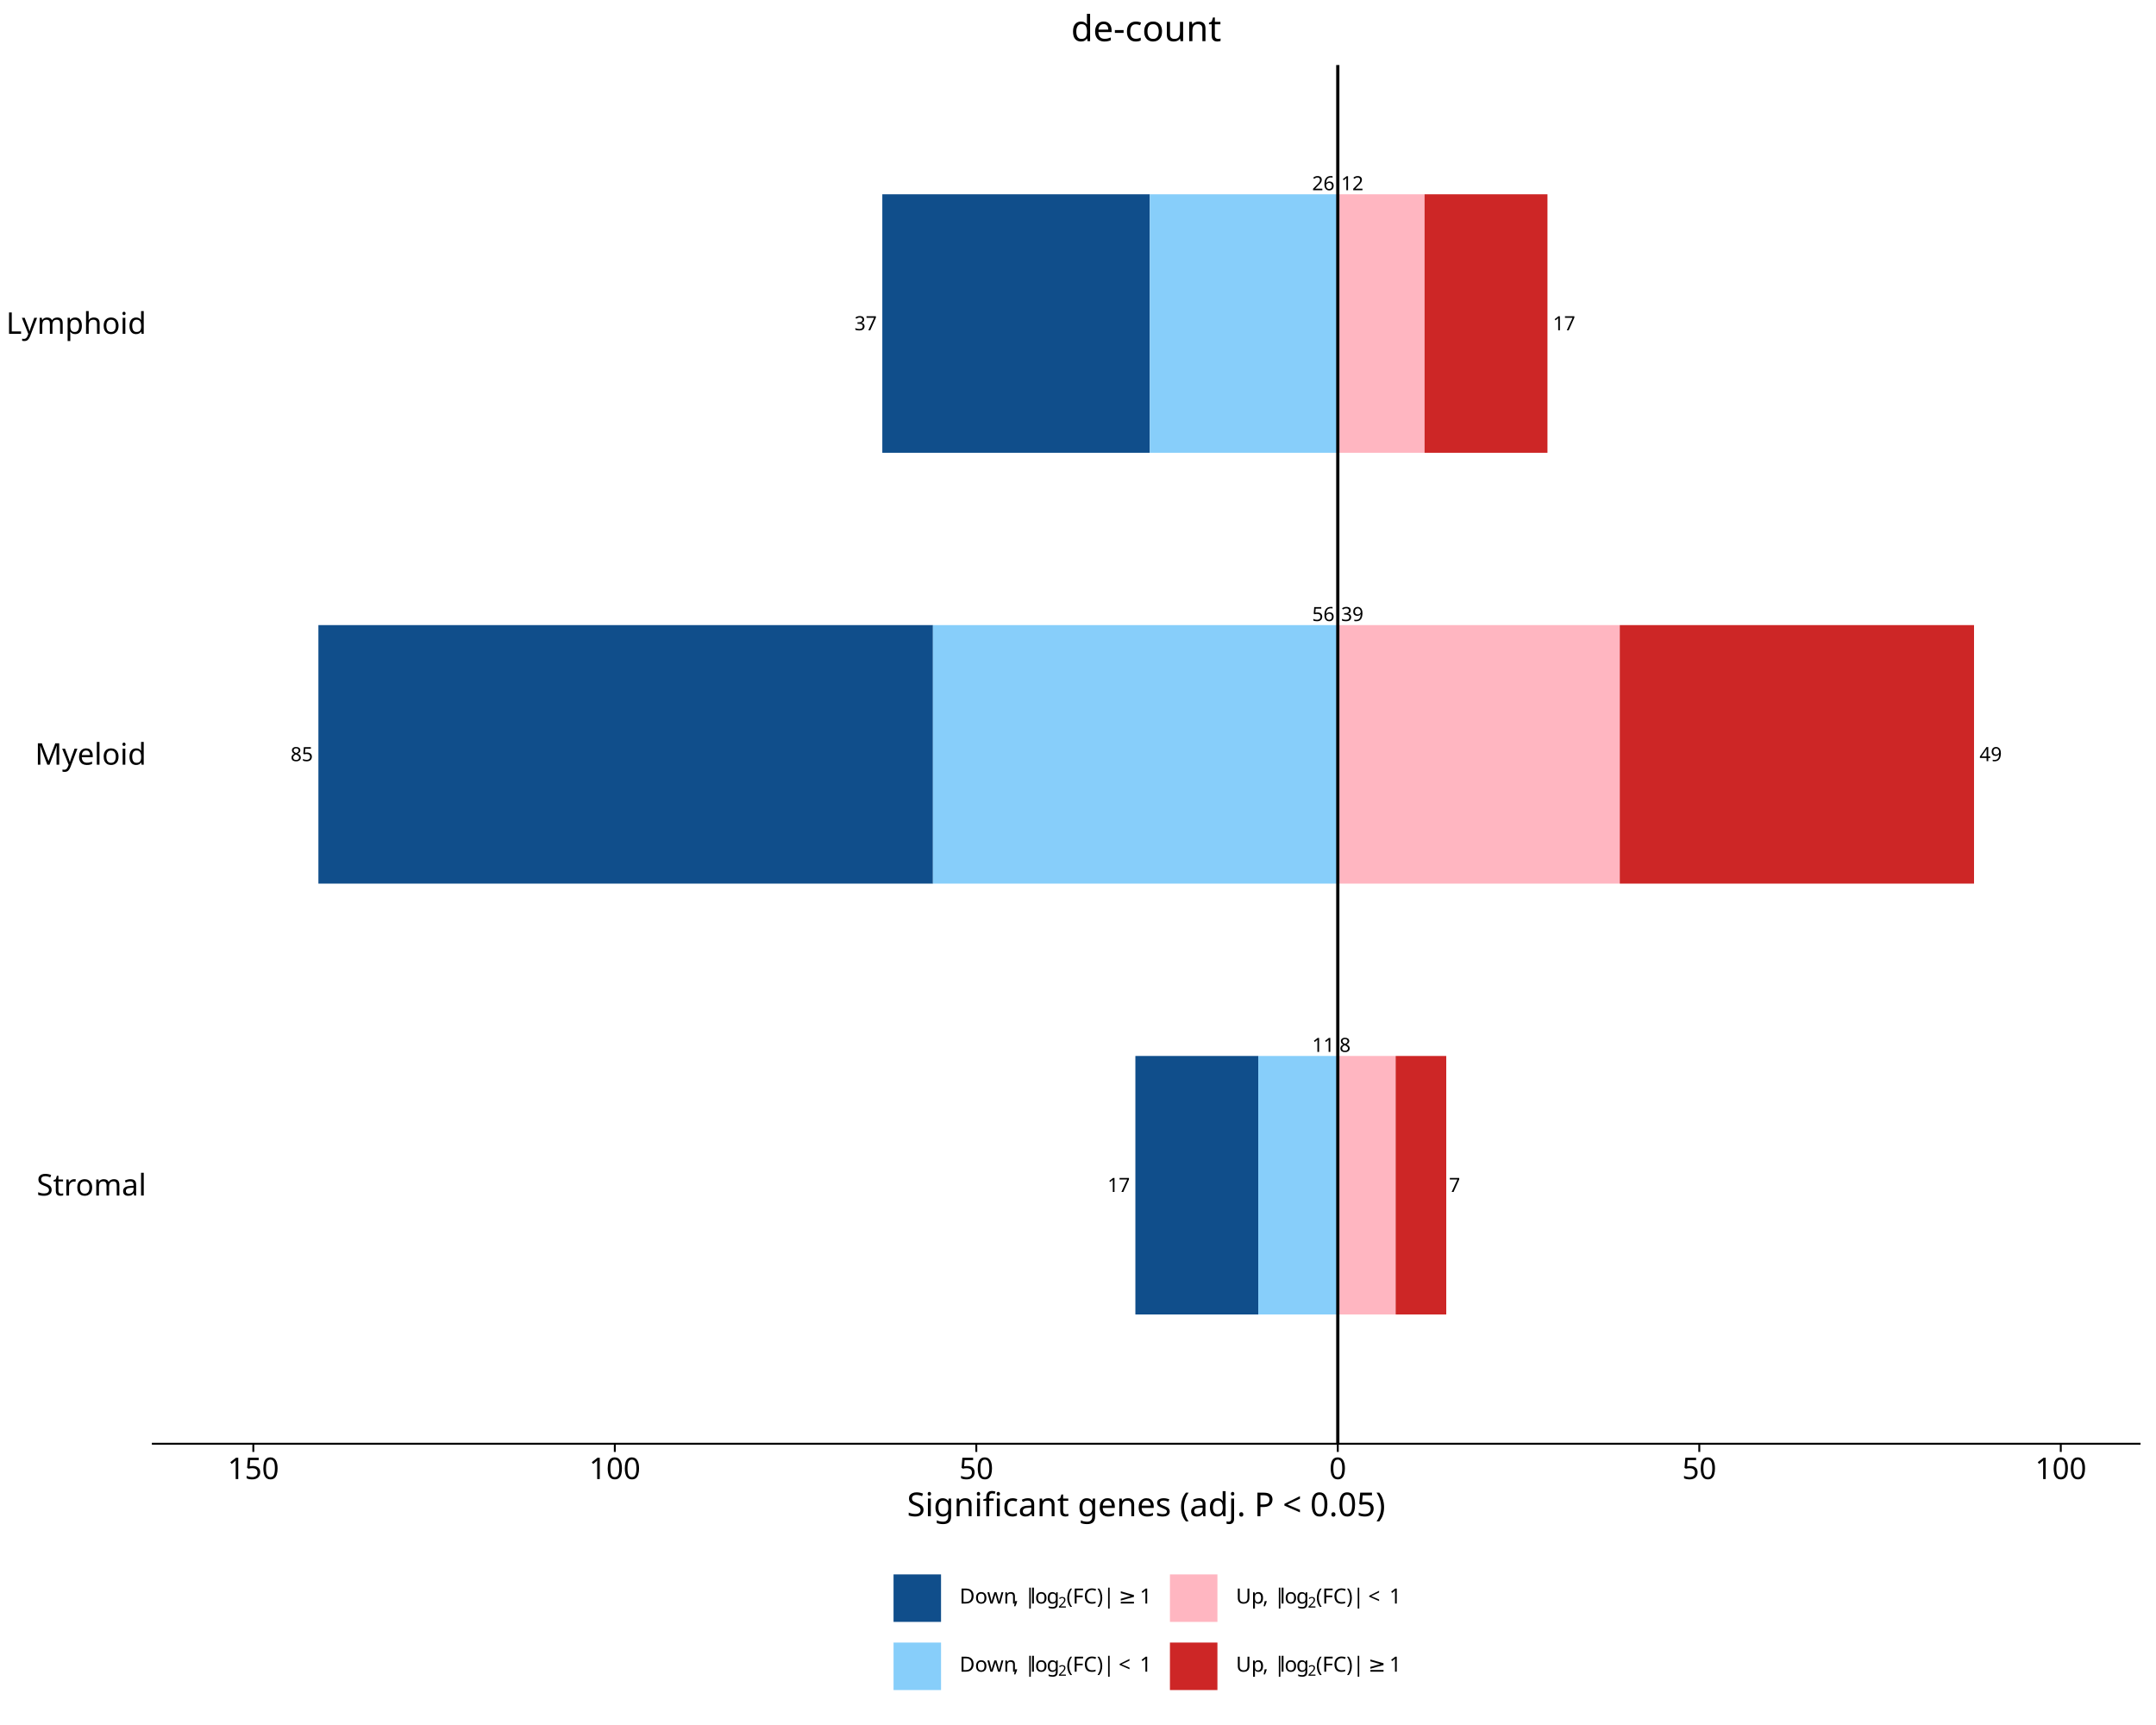
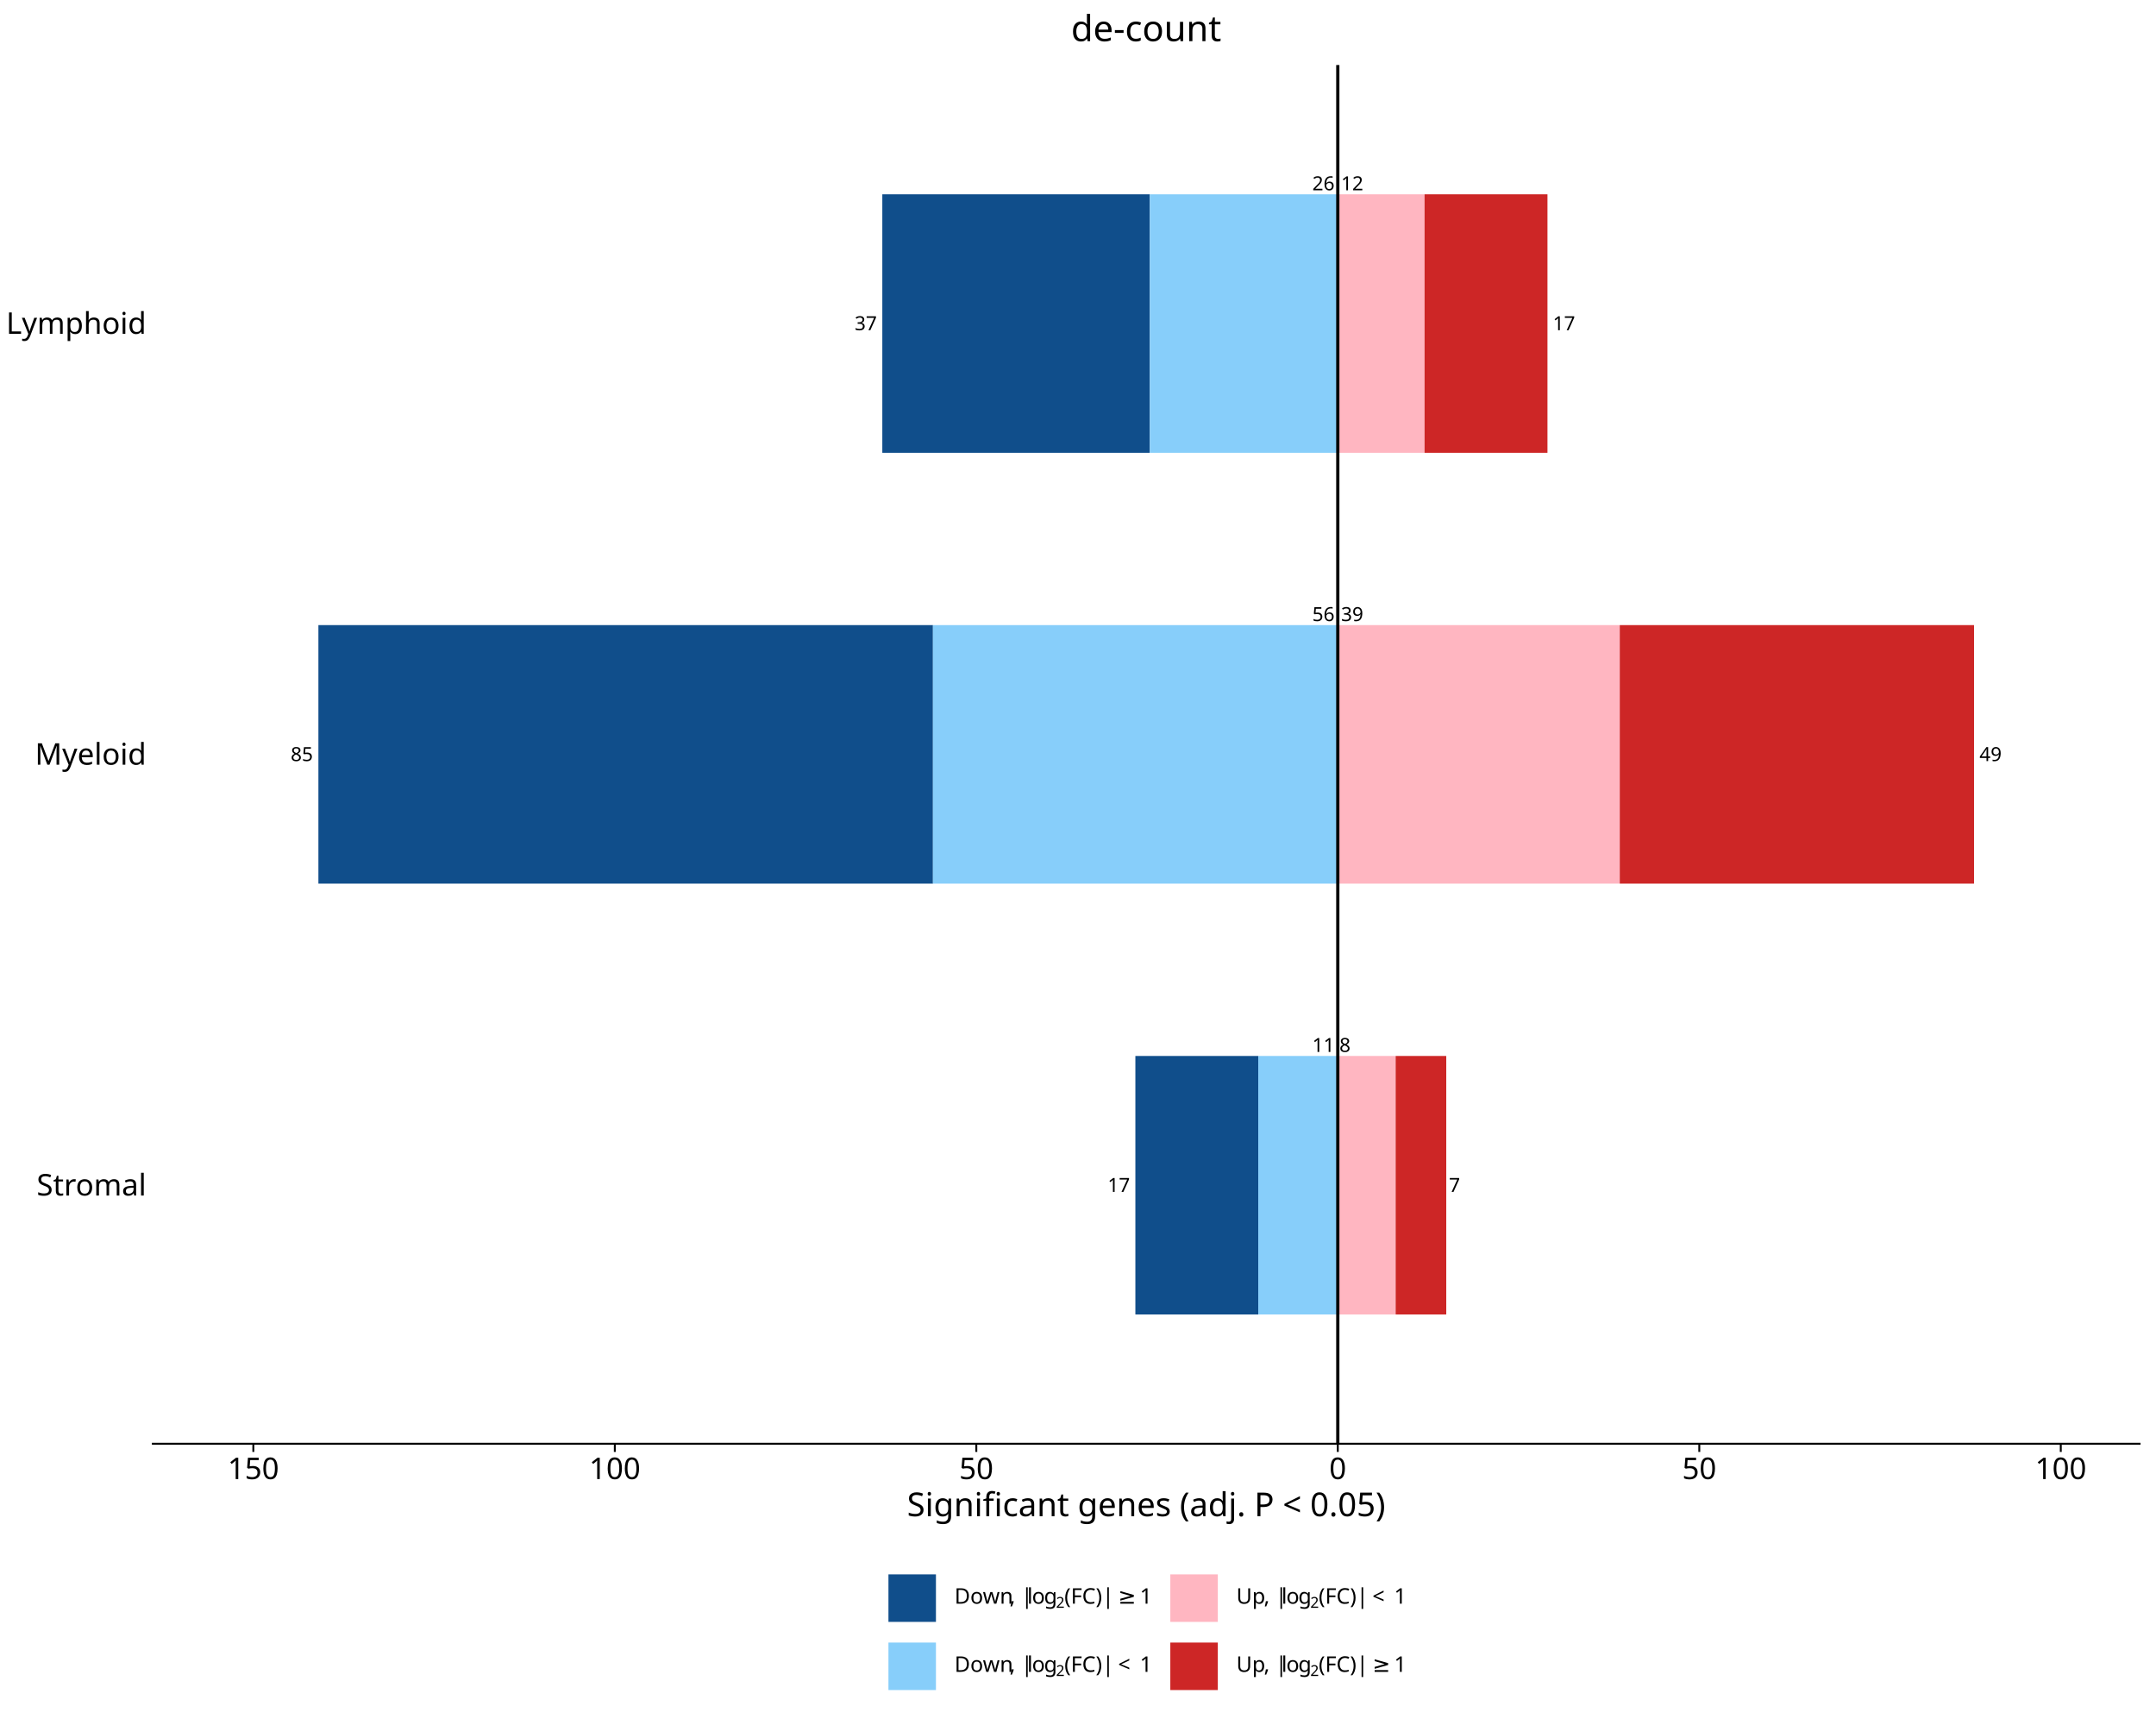
<svg xmlns="http://www.w3.org/2000/svg" class="svglite" data-engine-version="2.0" width="720.00pt" height="576.00pt" viewBox="0 0 720.00 576.00">
  <defs>
    <style type="text/css">
    .svglite line, .svglite polyline, .svglite polygon, .svglite path, .svglite rect, .svglite circle {
      fill: none;
      stroke: #000000;
      stroke-linecap: round;
      stroke-linejoin: round;
      stroke-miterlimit: 10.00;
    }
  </style>
  </defs>
  <rect width="100%" height="100%" style="stroke: none; fill: #FFFFFF;" />
  <defs>
    <clipPath id="cpMC4wMHw3MjAuMDB8MC4wMHw1NzYuMDA=">
      <rect x="0.00" y="0.00" width="720.00" height="576.00" />
    </clipPath>
  </defs>
  <g clip-path="url(#cpMC4wMHw3MjAuMDB8MC4wMHw1NzYuMDA=)">
    <rect x="0.00" y="0.00" width="720.00" height="576.00" style="stroke-width: 1.07; stroke: #FFFFFF; fill: #FFFFFF;" />
  </g>
  <defs>
    <clipPath id="cpNTEuMDR8NzE0LjUyfDIxLjcxfDQ4Mi4wOA==">
      <rect x="51.04" y="21.71" width="663.48" height="460.37" />
    </clipPath>
  </defs>
  <g clip-path="url(#cpNTEuMDR8NzE0LjUyfDIxLjcxfDQ4Mi4wOA==)">
    <rect x="51.04" y="21.71" width="663.48" height="460.37" style="stroke-width: 1.07; stroke: none; fill: #FFFFFF;" />
    <rect x="294.65" y="64.87" width="89.33" height="86.32" style="stroke-width: 1.07; stroke: none; stroke-linecap: butt; stroke-linejoin: miter; fill: #104E8B;" />
    <rect x="106.33" y="208.73" width="205.23" height="86.32" style="stroke-width: 1.07; stroke: none; stroke-linecap: butt; stroke-linejoin: miter; fill: #104E8B;" />
    <rect x="379.16" y="352.60" width="41.05" height="86.32" style="stroke-width: 1.07; stroke: none; stroke-linecap: butt; stroke-linejoin: miter; fill: #104E8B;" />
    <rect x="383.99" y="64.87" width="62.77" height="86.32" style="stroke-width: 1.07; stroke: none; stroke-linecap: butt; stroke-linejoin: miter; fill: #87CEFA;" />
    <rect x="311.55" y="208.73" width="135.21" height="86.32" style="stroke-width: 1.07; stroke: none; stroke-linecap: butt; stroke-linejoin: miter; fill: #87CEFA;" />
    <rect x="420.20" y="352.60" width="26.56" height="86.32" style="stroke-width: 1.07; stroke: none; stroke-linecap: butt; stroke-linejoin: miter; fill: #87CEFA;" />
    <rect x="446.76" y="64.87" width="28.97" height="86.32" style="stroke-width: 1.07; stroke: none; stroke-linecap: butt; stroke-linejoin: miter; fill: #FFB6C1;" />
    <rect x="446.76" y="208.73" width="94.16" height="86.32" style="stroke-width: 1.07; stroke: none; stroke-linecap: butt; stroke-linejoin: miter; fill: #FFB6C1;" />
    <rect x="446.76" y="352.60" width="19.32" height="86.32" style="stroke-width: 1.07; stroke: none; stroke-linecap: butt; stroke-linejoin: miter; fill: #FFB6C1;" />
    <rect x="475.73" y="64.87" width="41.05" height="86.32" style="stroke-width: 1.07; stroke: none; stroke-linecap: butt; stroke-linejoin: miter; fill: #CD2626;" />
    <rect x="540.92" y="208.73" width="118.31" height="86.32" style="stroke-width: 1.07; stroke: none; stroke-linecap: butt; stroke-linejoin: miter; fill: #CD2626;" />
    <rect x="466.08" y="352.60" width="16.90" height="86.32" style="stroke-width: 1.07; stroke: none; stroke-linecap: butt; stroke-linejoin: miter; fill: #CD2626;" />
    <line x1="446.76" y1="482.08" x2="446.76" y2="21.71" style="stroke-width: 1.07; stroke-linecap: butt;" />
-     <text x="445.67" y="63.52" text-anchor="end" style="font-size: 6.54px; font-family: sans;" textLength="7.28px" lengthAdjust="spacingAndGlyphs">26</text>
-     <text x="445.67" y="207.38" text-anchor="end" style="font-size: 6.54px; font-family: sans;" textLength="7.28px" lengthAdjust="spacingAndGlyphs">56</text>
-     <text x="445.67" y="351.25" text-anchor="end" style="font-size: 6.54px; font-family: sans;" textLength="7.28px" lengthAdjust="spacingAndGlyphs">11</text>
-     <text x="447.85" y="63.52" style="font-size: 6.54px; font-family: sans;" textLength="7.28px" lengthAdjust="spacingAndGlyphs">12</text>
-     <text x="447.85" y="207.38" style="font-size: 6.54px; font-family: sans;" textLength="7.28px" lengthAdjust="spacingAndGlyphs">39</text>
-     <text x="447.31" y="351.25" style="font-size: 6.54px; font-family: sans;" textLength="3.64px" lengthAdjust="spacingAndGlyphs">8</text>
-     <text x="292.83" y="110.28" text-anchor="end" style="font-size: 6.54px; font-family: sans;" textLength="7.28px" lengthAdjust="spacingAndGlyphs">37</text>
-     <text x="104.51" y="254.15" text-anchor="end" style="font-size: 6.54px; font-family: sans;" textLength="7.28px" lengthAdjust="spacingAndGlyphs">85</text>
-     <text x="377.34" y="398.01" text-anchor="end" style="font-size: 6.54px; font-family: sans;" textLength="7.28px" lengthAdjust="spacingAndGlyphs">17</text>
-     <text x="518.60" y="110.28" style="font-size: 6.54px; font-family: sans;" textLength="7.28px" lengthAdjust="spacingAndGlyphs">17</text>
-     <text x="661.05" y="254.15" style="font-size: 6.54px; font-family: sans;" textLength="7.28px" lengthAdjust="spacingAndGlyphs">49</text>
-     <text x="483.89" y="398.01" style="font-size: 6.54px; font-family: sans;" textLength="3.64px" lengthAdjust="spacingAndGlyphs">7</text>
+     <text x="445.68" y="63.53" text-anchor="end" style="font-size: 6.50px; font-family: sans;" textLength="7.23px" lengthAdjust="spacingAndGlyphs">26</text>
+     <text x="445.68" y="207.39" text-anchor="end" style="font-size: 6.50px; font-family: sans;" textLength="7.23px" lengthAdjust="spacingAndGlyphs">56</text>
+     <text x="445.68" y="351.26" text-anchor="end" style="font-size: 6.50px; font-family: sans;" textLength="7.23px" lengthAdjust="spacingAndGlyphs">11</text>
+     <text x="447.85" y="63.53" style="font-size: 6.50px; font-family: sans;" textLength="7.23px" lengthAdjust="spacingAndGlyphs">12</text>
+     <text x="447.85" y="207.39" style="font-size: 6.50px; font-family: sans;" textLength="7.23px" lengthAdjust="spacingAndGlyphs">39</text>
+     <text x="447.30" y="351.26" style="font-size: 6.50px; font-family: sans;" textLength="3.62px" lengthAdjust="spacingAndGlyphs">8</text>
+     <text x="292.85" y="110.26" text-anchor="end" style="font-size: 6.50px; font-family: sans;" textLength="7.23px" lengthAdjust="spacingAndGlyphs">37</text>
+     <text x="104.52" y="254.13" text-anchor="end" style="font-size: 6.50px; font-family: sans;" textLength="7.23px" lengthAdjust="spacingAndGlyphs">85</text>
+     <text x="377.35" y="398.00" text-anchor="end" style="font-size: 6.50px; font-family: sans;" textLength="7.23px" lengthAdjust="spacingAndGlyphs">17</text>
+     <text x="518.59" y="110.26" style="font-size: 6.50px; font-family: sans;" textLength="7.23px" lengthAdjust="spacingAndGlyphs">17</text>
+     <text x="661.04" y="254.13" style="font-size: 6.50px; font-family: sans;" textLength="7.23px" lengthAdjust="spacingAndGlyphs">49</text>
+     <text x="483.88" y="398.00" style="font-size: 6.50px; font-family: sans;" textLength="3.62px" lengthAdjust="spacingAndGlyphs">7</text>
  </g>
  <g clip-path="url(#cpMC4wMHw3MjAuMDB8MC4wMHw1NzYuMDA=)">
    <text x="48.85" y="399.20" text-anchor="end" style="font-size: 10.00px; font-family: sans;" textLength="34.46px" lengthAdjust="spacingAndGlyphs">Stromal</text>
    <text x="48.85" y="255.34" text-anchor="end" style="font-size: 10.00px; font-family: sans;" textLength="34.46px" lengthAdjust="spacingAndGlyphs">Myeloid</text>
    <text x="48.85" y="111.47" text-anchor="end" style="font-size: 10.00px; font-family: sans;" textLength="43.37px" lengthAdjust="spacingAndGlyphs">Lymphoid</text>
    <polyline points="51.04,482.08 714.52,482.08 " style="stroke-width: 0.64; stroke-linecap: square;" />
    <polyline points="84.60,484.82 84.60,482.08 " style="stroke-width: 0.64; stroke-linecap: butt;" />
    <polyline points="205.32,484.82 205.32,482.08 " style="stroke-width: 0.64; stroke-linecap: butt;" />
    <polyline points="326.04,484.82 326.04,482.08 " style="stroke-width: 0.64; stroke-linecap: butt;" />
    <polyline points="446.76,484.82 446.76,482.08 " style="stroke-width: 0.64; stroke-linecap: butt;" />
    <polyline points="567.48,484.82 567.48,482.08 " style="stroke-width: 0.64; stroke-linecap: butt;" />
    <polyline points="688.20,484.82 688.20,482.08 " style="stroke-width: 0.64; stroke-linecap: butt;" />
    <text x="84.60" y="493.89" text-anchor="middle" style="font-size: 10.00px; font-family: sans;" textLength="16.69px" lengthAdjust="spacingAndGlyphs">150</text>
    <text x="205.32" y="493.89" text-anchor="middle" style="font-size: 10.00px; font-family: sans;" textLength="16.69px" lengthAdjust="spacingAndGlyphs">100</text>
    <text x="326.04" y="493.89" text-anchor="middle" style="font-size: 10.00px; font-family: sans;" textLength="11.12px" lengthAdjust="spacingAndGlyphs">50</text>
    <text x="446.76" y="493.89" text-anchor="middle" style="font-size: 10.00px; font-family: sans;" textLength="5.56px" lengthAdjust="spacingAndGlyphs">0</text>
    <text x="567.48" y="493.89" text-anchor="middle" style="font-size: 10.00px; font-family: sans;" textLength="11.12px" lengthAdjust="spacingAndGlyphs">50</text>
    <text x="688.20" y="493.89" text-anchor="middle" style="font-size: 10.00px; font-family: sans;" textLength="16.69px" lengthAdjust="spacingAndGlyphs">100</text>
    <text x="382.78" y="506.28" text-anchor="middle" style="font-size: 11.00px; font-family: sans;" textLength="156.25px" lengthAdjust="spacingAndGlyphs">Significant genes (adj. P &lt; 0.05)</text>
-     <rect x="292.22" y="519.52" width="181.13" height="51.00" style="stroke-width: 1.07; stroke: none; fill: #FFFFFF;" />
-     <rect x="297.70" y="525.00" width="17.28" height="17.28" style="stroke-width: 1.07; stroke: none; fill: #FFFFFF;" />
-     <rect x="298.40" y="525.71" width="15.86" height="15.86" style="stroke-width: 1.07; stroke: none; stroke-linecap: butt; stroke-linejoin: miter; fill: #104E8B;" />
-     <rect x="297.70" y="547.76" width="17.28" height="17.28" style="stroke-width: 1.07; stroke: none; fill: #FFFFFF;" />
-     <rect x="298.40" y="548.47" width="15.86" height="15.86" style="stroke-width: 1.07; stroke: none; stroke-linecap: butt; stroke-linejoin: miter; fill: #87CEFA;" />
-     <rect x="389.99" y="525.00" width="17.28" height="17.28" style="stroke-width: 1.07; stroke: none; fill: #FFFFFF;" />
-     <rect x="390.70" y="525.71" width="15.86" height="15.86" style="stroke-width: 1.07; stroke: none; stroke-linecap: butt; stroke-linejoin: miter; fill: #FFB6C1;" />
-     <rect x="389.99" y="547.76" width="17.28" height="17.28" style="stroke-width: 1.07; stroke: none; fill: #FFFFFF;" />
-     <rect x="390.70" y="548.47" width="15.86" height="15.86" style="stroke-width: 1.07; stroke: none; stroke-linecap: butt; stroke-linejoin: miter; fill: #CD2626;" />
-     <text x="320.45" y="535.44" style="font-size: 7.00px; font-family: sans;" textLength="17.90px" lengthAdjust="spacingAndGlyphs">Down</text>
-     <text x="338.35" y="535.44" style="font-size: 7.00px; font-family: sans;" textLength="5.71px" lengthAdjust="spacingAndGlyphs">, |</text>
-     <text x="344.06" y="535.44" style="font-size: 7.00px; font-family: sans;" textLength="1.55px" lengthAdjust="spacingAndGlyphs">l</text>
-     <text x="345.62" y="535.44" style="font-size: 7.00px; font-family: sans;" textLength="3.89px" lengthAdjust="spacingAndGlyphs">o</text>
-     <text x="349.51" y="535.44" style="font-size: 7.00px; font-family: sans;" textLength="3.89px" lengthAdjust="spacingAndGlyphs">g</text>
-     <text x="353.40" y="536.79" style="font-size: 4.90px; font-family: sans;" textLength="2.73px" lengthAdjust="spacingAndGlyphs">2</text>
-     <text x="356.13" y="535.44" style="font-size: 7.00px; font-family: sans;" textLength="15.81px" lengthAdjust="spacingAndGlyphs">(FC)|</text>
-     <text x="373.56" y="535.44" style="font-size: 7.00px; font-family: sans;" textLength="5.44px" lengthAdjust="spacingAndGlyphs">≥</text>
-     <text x="380.62" y="535.44" style="font-size: 7.00px; font-family: sans;" textLength="3.89px" lengthAdjust="spacingAndGlyphs">1</text>
-     <text x="320.45" y="558.20" style="font-size: 7.00px; font-family: sans;" textLength="17.90px" lengthAdjust="spacingAndGlyphs">Down</text>
-     <text x="338.35" y="558.20" style="font-size: 7.00px; font-family: sans;" textLength="5.71px" lengthAdjust="spacingAndGlyphs">, |</text>
-     <text x="344.06" y="558.20" style="font-size: 7.00px; font-family: sans;" textLength="1.55px" lengthAdjust="spacingAndGlyphs">l</text>
-     <text x="345.62" y="558.20" style="font-size: 7.00px; font-family: sans;" textLength="3.89px" lengthAdjust="spacingAndGlyphs">o</text>
-     <text x="349.51" y="558.20" style="font-size: 7.00px; font-family: sans;" textLength="3.89px" lengthAdjust="spacingAndGlyphs">g</text>
-     <text x="353.40" y="559.55" style="font-size: 4.90px; font-family: sans;" textLength="2.73px" lengthAdjust="spacingAndGlyphs">2</text>
-     <text x="356.13" y="558.20" style="font-size: 7.00px; font-family: sans;" textLength="15.81px" lengthAdjust="spacingAndGlyphs">(FC)|</text>
-     <text x="373.56" y="558.20" style="font-size: 7.00px; font-family: sans;" textLength="5.43px" lengthAdjust="spacingAndGlyphs">&lt;</text>
-     <text x="380.62" y="558.20" style="font-size: 7.00px; font-family: sans;" textLength="3.89px" lengthAdjust="spacingAndGlyphs">1</text>
-     <text x="412.75" y="535.44" style="font-size: 7.00px; font-family: sans;" textLength="8.95px" lengthAdjust="spacingAndGlyphs">Up</text>
-     <text x="421.70" y="535.44" style="font-size: 7.00px; font-family: sans;" textLength="5.71px" lengthAdjust="spacingAndGlyphs">, |</text>
-     <text x="427.41" y="535.44" style="font-size: 7.00px; font-family: sans;" textLength="1.55px" lengthAdjust="spacingAndGlyphs">l</text>
-     <text x="428.97" y="535.44" style="font-size: 7.00px; font-family: sans;" textLength="3.89px" lengthAdjust="spacingAndGlyphs">o</text>
-     <text x="432.86" y="535.44" style="font-size: 7.00px; font-family: sans;" textLength="3.89px" lengthAdjust="spacingAndGlyphs">g</text>
-     <text x="436.75" y="536.79" style="font-size: 4.90px; font-family: sans;" textLength="2.73px" lengthAdjust="spacingAndGlyphs">2</text>
-     <text x="439.48" y="535.44" style="font-size: 7.00px; font-family: sans;" textLength="15.81px" lengthAdjust="spacingAndGlyphs">(FC)|</text>
-     <text x="456.91" y="535.44" style="font-size: 7.00px; font-family: sans;" textLength="5.43px" lengthAdjust="spacingAndGlyphs">&lt;</text>
-     <text x="463.97" y="535.44" style="font-size: 7.00px; font-family: sans;" textLength="3.89px" lengthAdjust="spacingAndGlyphs">1</text>
-     <text x="412.75" y="558.20" style="font-size: 7.00px; font-family: sans;" textLength="8.95px" lengthAdjust="spacingAndGlyphs">Up</text>
-     <text x="421.70" y="558.20" style="font-size: 7.00px; font-family: sans;" textLength="5.71px" lengthAdjust="spacingAndGlyphs">, |</text>
-     <text x="427.41" y="558.20" style="font-size: 7.00px; font-family: sans;" textLength="1.55px" lengthAdjust="spacingAndGlyphs">l</text>
-     <text x="428.97" y="558.20" style="font-size: 7.00px; font-family: sans;" textLength="3.89px" lengthAdjust="spacingAndGlyphs">o</text>
-     <text x="432.86" y="558.20" style="font-size: 7.00px; font-family: sans;" textLength="3.89px" lengthAdjust="spacingAndGlyphs">g</text>
-     <text x="436.75" y="559.55" style="font-size: 4.90px; font-family: sans;" textLength="2.73px" lengthAdjust="spacingAndGlyphs">2</text>
-     <text x="439.48" y="558.20" style="font-size: 7.00px; font-family: sans;" textLength="15.81px" lengthAdjust="spacingAndGlyphs">(FC)|</text>
-     <text x="456.91" y="558.20" style="font-size: 7.00px; font-family: sans;" textLength="5.44px" lengthAdjust="spacingAndGlyphs">≥</text>
-     <text x="463.97" y="558.20" style="font-size: 7.00px; font-family: sans;" textLength="3.89px" lengthAdjust="spacingAndGlyphs">1</text>
+     <rect x="290.51" y="519.52" width="184.53" height="51.00" style="stroke-width: 1.07; stroke: none; fill: #FFFFFF;" />
+     <rect x="295.99" y="525.00" width="17.28" height="17.28" style="stroke-width: 1.07; stroke: none; fill: #FFFFFF;" />
+     <rect x="296.70" y="525.71" width="15.86" height="15.86" style="stroke-width: 1.07; stroke: none; stroke-linecap: butt; stroke-linejoin: miter; fill: #104E8B;" />
+     <rect x="295.99" y="547.76" width="17.28" height="17.28" style="stroke-width: 1.07; stroke: none; fill: #FFFFFF;" />
+     <rect x="296.70" y="548.47" width="15.86" height="15.86" style="stroke-width: 1.07; stroke: none; stroke-linecap: butt; stroke-linejoin: miter; fill: #87CEFA;" />
+     <rect x="390.12" y="525.00" width="17.28" height="17.28" style="stroke-width: 1.07; stroke: none; fill: #FFFFFF;" />
+     <rect x="390.83" y="525.71" width="15.86" height="15.86" style="stroke-width: 1.07; stroke: none; stroke-linecap: butt; stroke-linejoin: miter; fill: #FFB6C1;" />
+     <rect x="390.12" y="547.76" width="17.28" height="17.28" style="stroke-width: 1.07; stroke: none; fill: #FFFFFF;" />
+     <rect x="390.83" y="548.47" width="15.86" height="15.86" style="stroke-width: 1.07; stroke: none; stroke-linecap: butt; stroke-linejoin: miter; fill: #CD2626;" />
+     <text x="318.75" y="535.49" style="font-size: 7.20px; font-family: sans;" textLength="18.41px" lengthAdjust="spacingAndGlyphs">Down</text>
+     <text x="337.16" y="535.49" style="font-size: 7.20px; font-family: sans;" textLength="5.87px" lengthAdjust="spacingAndGlyphs">, |</text>
+     <text x="343.03" y="535.49" style="font-size: 7.20px; font-family: sans;" textLength="1.60px" lengthAdjust="spacingAndGlyphs">l</text>
+     <text x="344.63" y="535.49" style="font-size: 7.20px; font-family: sans;" textLength="4.00px" lengthAdjust="spacingAndGlyphs">o</text>
+     <text x="348.64" y="535.49" style="font-size: 7.20px; font-family: sans;" textLength="4.00px" lengthAdjust="spacingAndGlyphs">g</text>
+     <text x="352.64" y="536.88" style="font-size: 5.04px; font-family: sans;" textLength="2.80px" lengthAdjust="spacingAndGlyphs">2</text>
+     <text x="355.45" y="535.49" style="font-size: 7.20px; font-family: sans;" textLength="16.26px" lengthAdjust="spacingAndGlyphs">(FC)|</text>
+     <text x="373.38" y="535.49" style="font-size: 7.20px; font-family: sans;" textLength="5.59px" lengthAdjust="spacingAndGlyphs">≥</text>
+     <text x="380.64" y="535.49" style="font-size: 7.20px; font-family: sans;" textLength="4.00px" lengthAdjust="spacingAndGlyphs">1</text>
+     <text x="318.75" y="558.25" style="font-size: 7.20px; font-family: sans;" textLength="18.41px" lengthAdjust="spacingAndGlyphs">Down</text>
+     <text x="337.16" y="558.25" style="font-size: 7.20px; font-family: sans;" textLength="5.87px" lengthAdjust="spacingAndGlyphs">, |</text>
+     <text x="343.03" y="558.25" style="font-size: 7.20px; font-family: sans;" textLength="1.60px" lengthAdjust="spacingAndGlyphs">l</text>
+     <text x="344.63" y="558.25" style="font-size: 7.20px; font-family: sans;" textLength="4.00px" lengthAdjust="spacingAndGlyphs">o</text>
+     <text x="348.64" y="558.25" style="font-size: 7.20px; font-family: sans;" textLength="4.00px" lengthAdjust="spacingAndGlyphs">g</text>
+     <text x="352.64" y="559.64" style="font-size: 5.04px; font-family: sans;" textLength="2.80px" lengthAdjust="spacingAndGlyphs">2</text>
+     <text x="355.45" y="558.25" style="font-size: 7.20px; font-family: sans;" textLength="16.26px" lengthAdjust="spacingAndGlyphs">(FC)|</text>
+     <text x="373.38" y="558.25" style="font-size: 7.20px; font-family: sans;" textLength="5.59px" lengthAdjust="spacingAndGlyphs">&lt;</text>
+     <text x="380.63" y="558.25" style="font-size: 7.20px; font-family: sans;" textLength="4.00px" lengthAdjust="spacingAndGlyphs">1</text>
+     <text x="412.88" y="535.49" style="font-size: 7.20px; font-family: sans;" textLength="9.21px" lengthAdjust="spacingAndGlyphs">Up</text>
+     <text x="422.09" y="535.49" style="font-size: 7.20px; font-family: sans;" textLength="5.87px" lengthAdjust="spacingAndGlyphs">, |</text>
+     <text x="427.96" y="535.49" style="font-size: 7.20px; font-family: sans;" textLength="1.60px" lengthAdjust="spacingAndGlyphs">l</text>
+     <text x="429.56" y="535.49" style="font-size: 7.20px; font-family: sans;" textLength="4.00px" lengthAdjust="spacingAndGlyphs">o</text>
+     <text x="433.56" y="535.49" style="font-size: 7.20px; font-family: sans;" textLength="4.00px" lengthAdjust="spacingAndGlyphs">g</text>
+     <text x="437.57" y="536.88" style="font-size: 5.04px; font-family: sans;" textLength="2.80px" lengthAdjust="spacingAndGlyphs">2</text>
+     <text x="440.37" y="535.49" style="font-size: 7.20px; font-family: sans;" textLength="16.26px" lengthAdjust="spacingAndGlyphs">(FC)|</text>
+     <text x="458.30" y="535.49" style="font-size: 7.20px; font-family: sans;" textLength="5.59px" lengthAdjust="spacingAndGlyphs">&lt;</text>
+     <text x="465.56" y="535.49" style="font-size: 7.20px; font-family: sans;" textLength="4.00px" lengthAdjust="spacingAndGlyphs">1</text>
+     <text x="412.88" y="558.25" style="font-size: 7.20px; font-family: sans;" textLength="9.21px" lengthAdjust="spacingAndGlyphs">Up</text>
+     <text x="422.09" y="558.25" style="font-size: 7.20px; font-family: sans;" textLength="5.87px" lengthAdjust="spacingAndGlyphs">, |</text>
+     <text x="427.96" y="558.25" style="font-size: 7.20px; font-family: sans;" textLength="1.60px" lengthAdjust="spacingAndGlyphs">l</text>
+     <text x="429.56" y="558.25" style="font-size: 7.20px; font-family: sans;" textLength="4.00px" lengthAdjust="spacingAndGlyphs">o</text>
+     <text x="433.56" y="558.25" style="font-size: 7.20px; font-family: sans;" textLength="4.00px" lengthAdjust="spacingAndGlyphs">g</text>
+     <text x="437.57" y="559.64" style="font-size: 5.04px; font-family: sans;" textLength="2.80px" lengthAdjust="spacingAndGlyphs">2</text>
+     <text x="440.37" y="558.25" style="font-size: 7.20px; font-family: sans;" textLength="16.26px" lengthAdjust="spacingAndGlyphs">(FC)|</text>
+     <text x="458.30" y="558.25" style="font-size: 7.20px; font-family: sans;" textLength="5.59px" lengthAdjust="spacingAndGlyphs">≥</text>
+     <text x="465.56" y="558.25" style="font-size: 7.20px; font-family: sans;" textLength="4.00px" lengthAdjust="spacingAndGlyphs">1</text>
    <text x="382.78" y="13.74" text-anchor="middle" style="font-size: 12.00px; font-family: sans;" textLength="46.71px" lengthAdjust="spacingAndGlyphs">de-count</text>
  </g>
</svg>
